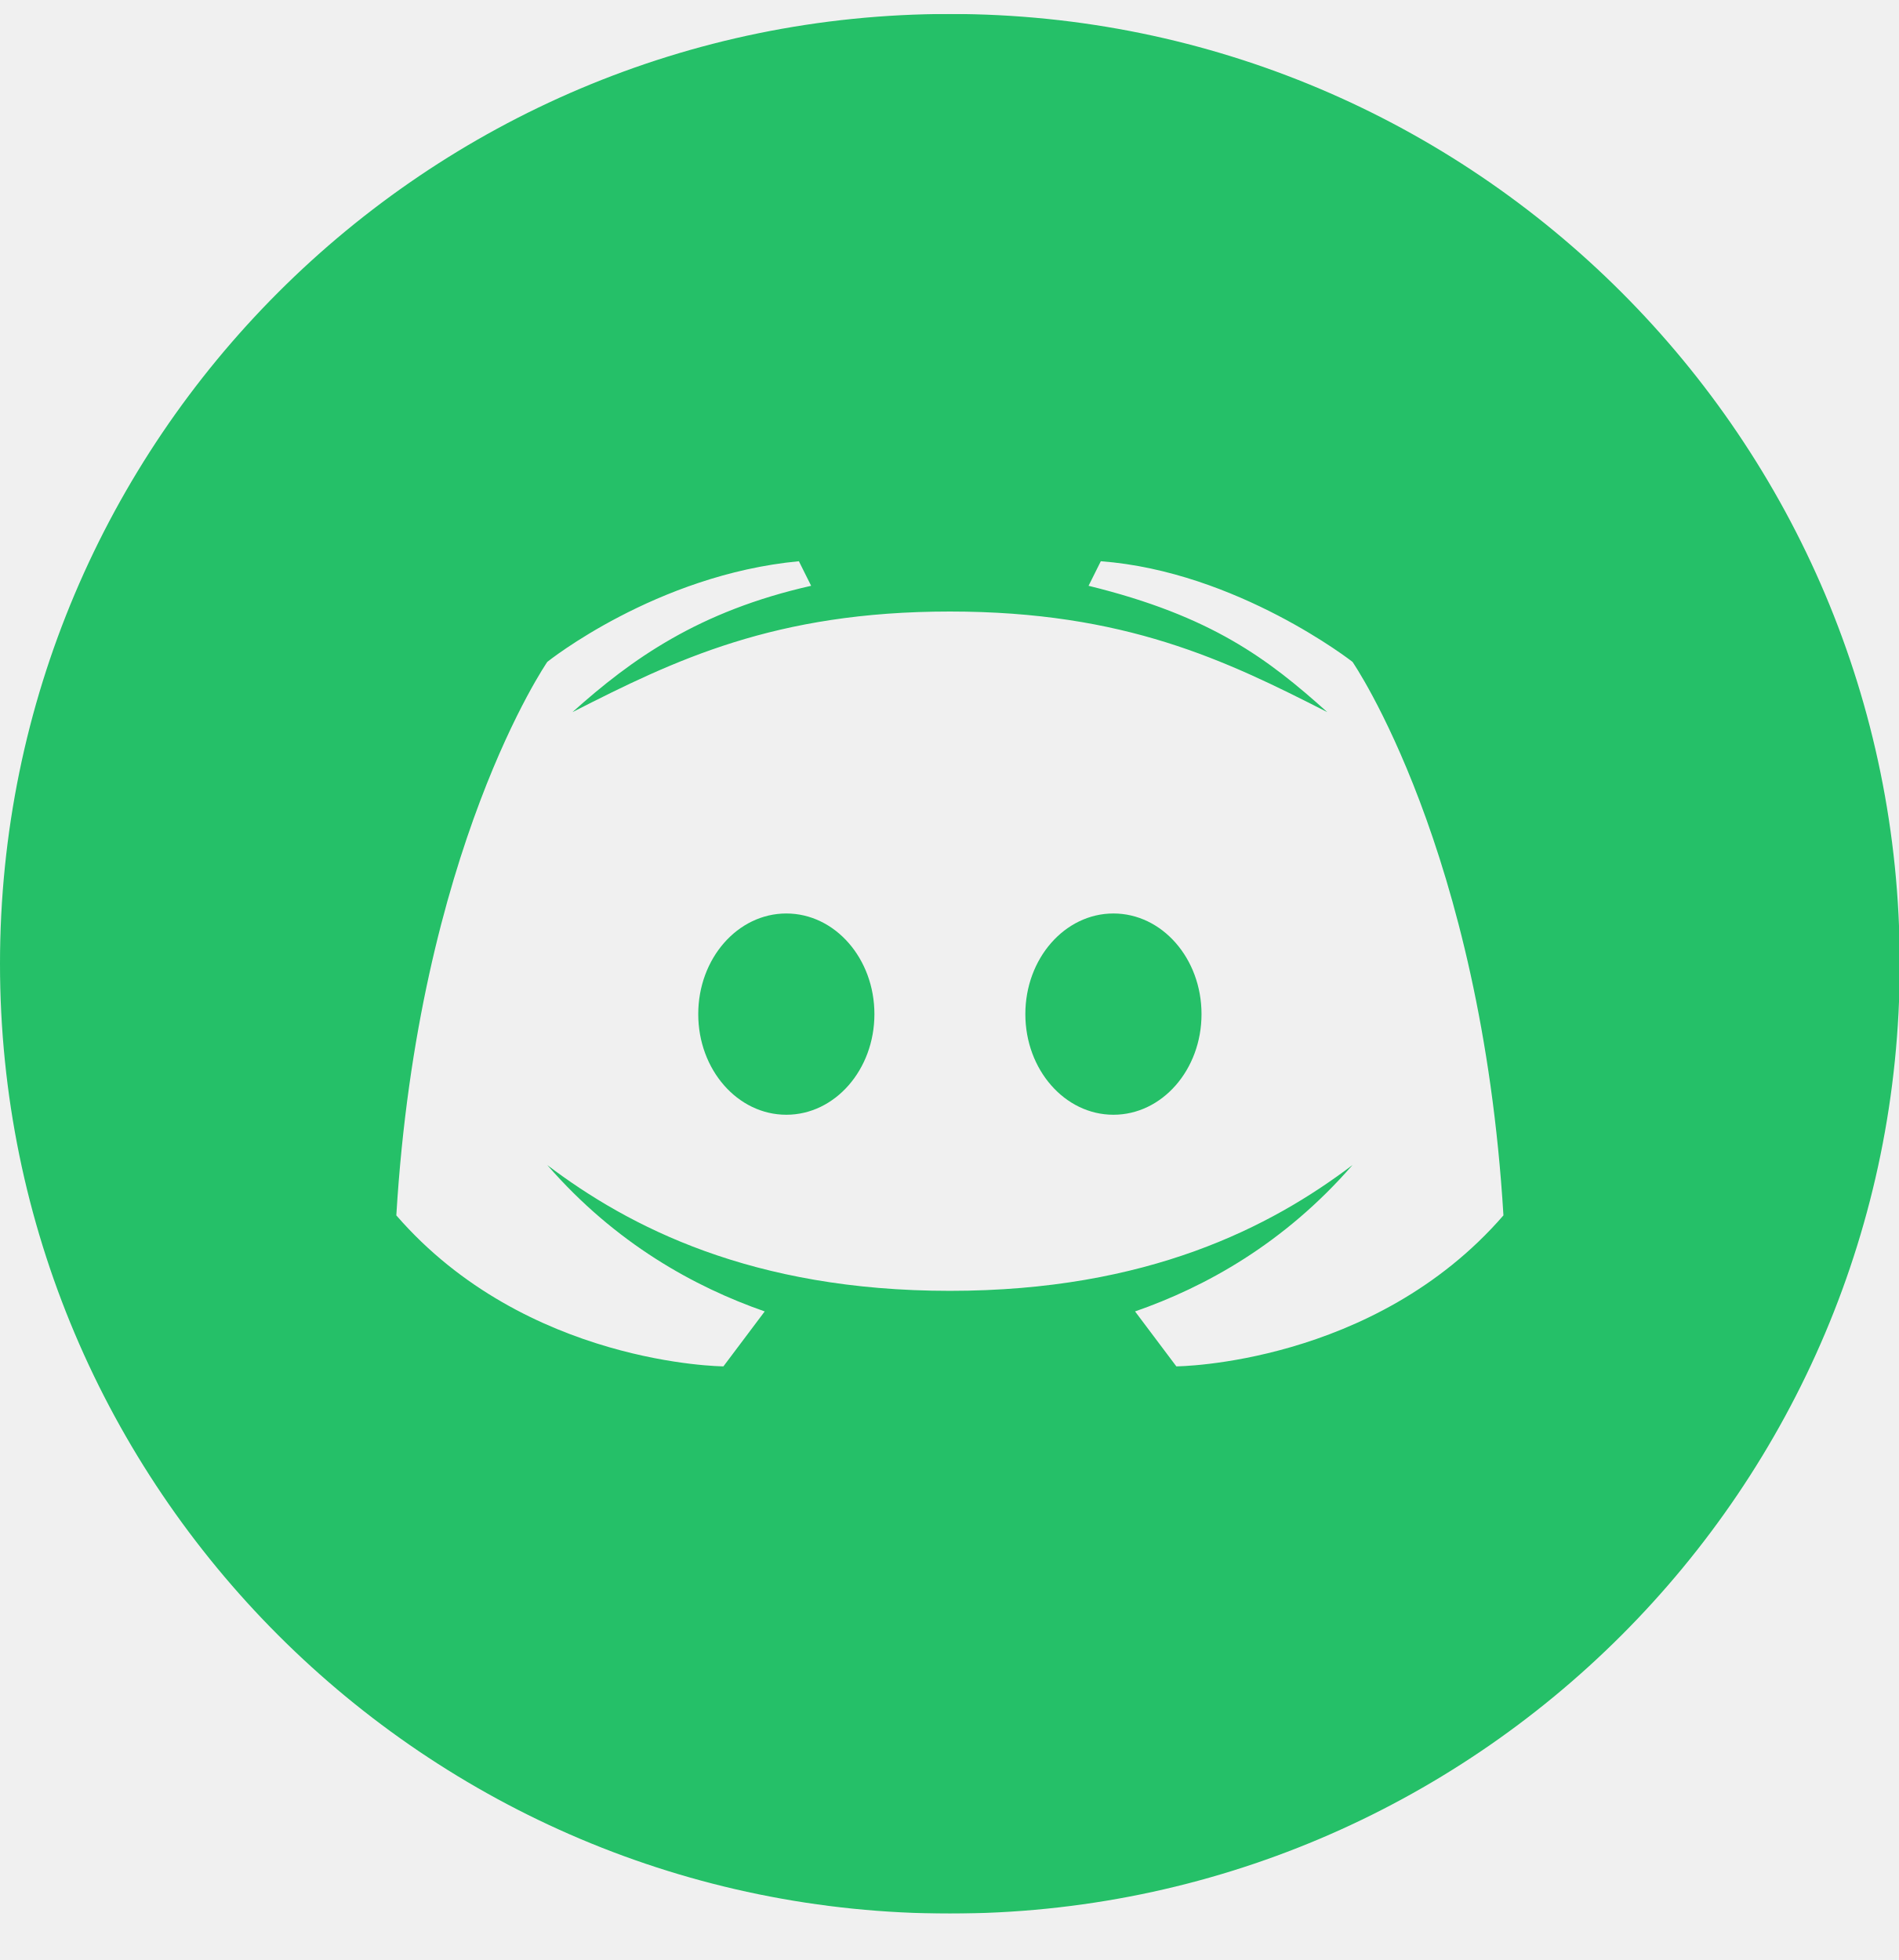
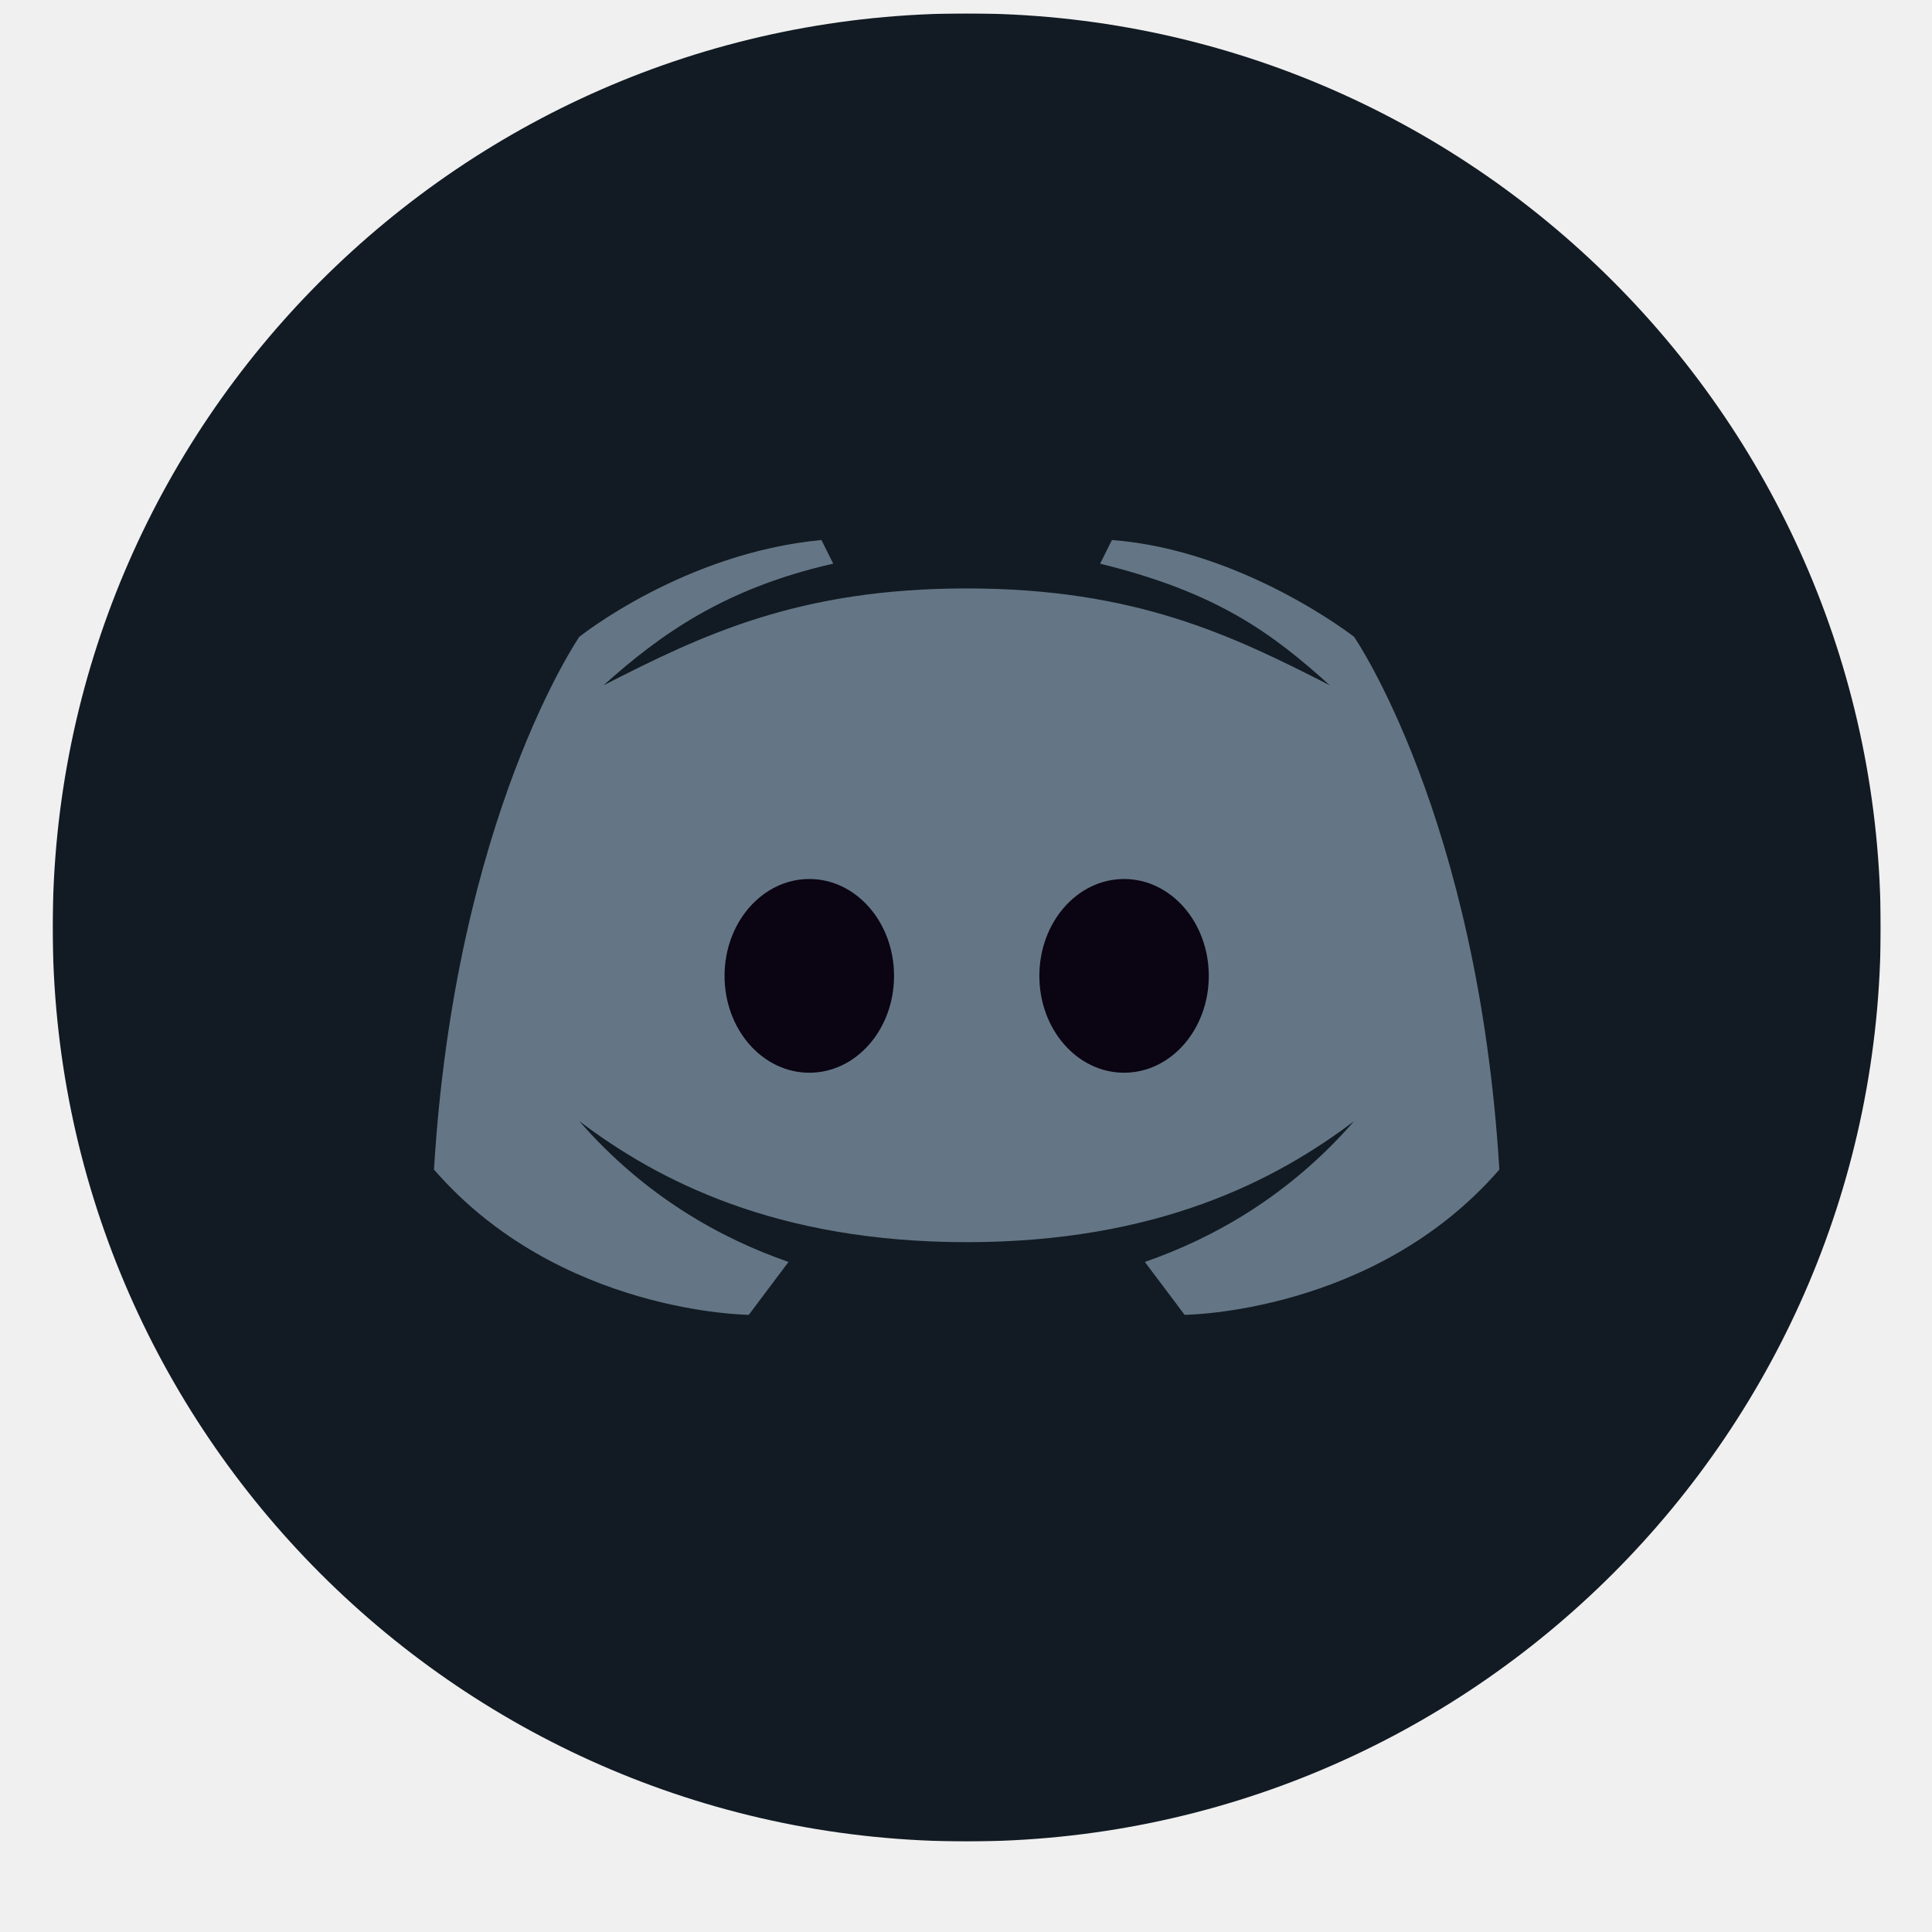
- <svg xmlns="http://www.w3.org/2000/svg" xmlns:xlink="http://www.w3.org/1999/xlink" width="31" height="32" viewBox="0 0 31 32">
+ <svg xmlns="http://www.w3.org/2000/svg" xmlns:xlink="http://www.w3.org/1999/xlink" width="33" height="33" viewBox="0 0 33 33">
  <defs>
-     <path id="m4s0jn6e8a" d="M0 0.016L31.014 0.016 31.014 31.03 0 31.03z" />
+     <path id="l0k7z0n8sa" d="M0 0.016L31.224 0.016 31.224 31.24 0 31.24z" />
  </defs>
  <g fill="none" fill-rule="evenodd">
-     <path fill="#25C068" d="M18.177 14.914c-.794 0-1.438.735-1.438 1.643s.644 1.643 1.438 1.643c.795 0 1.438-.735 1.438-1.643s-.643-1.643-1.438-1.643M12.837 14.914c-.795 0-1.438.735-1.438 1.643s.643 1.643 1.438 1.643c.794 0 1.438-.735 1.438-1.643s-.644-1.643-1.438-1.643" />
-     <g transform="translate(0 .212)">
-       <mask id="plyrwg00pb" fill="#fff">
-         <use xlink:href="#m4s0jn6e8a" />
-       </mask>
-       <path fill="#25C068" d="M19.204 22.096l-.674-.897c1.145-.398 2.434-1.107 3.55-2.39-1.33 1.007-3.338 2.054-6.573 2.054-3.235 0-5.242-1.047-6.572-2.053 1.115 1.282 2.405 1.99 3.549 2.389l-.674.897s-3.22-.02-5.34-2.465c.36-5.987 2.465-9.037 2.465-9.037s1.774-1.423 4.107-1.643l.2.401c-1.835.414-2.932 1.197-3.897 2.063 1.663-.848 3.303-1.643 6.162-1.643s4.5.795 6.162 1.643c-.965-.866-1.887-1.57-3.898-2.063l.2-.401c2.225.168 4.109 1.643 4.109 1.643s2.103 3.05 2.464 9.037c-2.12 2.445-5.34 2.465-5.34 2.465M0 15.523c0 8.56 6.947 15.507 15.507 15.507 8.56 0 15.507-6.947 15.507-15.507 0-8.56-6.947-15.507-15.507-15.507C6.947.016 0 6.963 0 15.523z" mask="url(#plyrwg00pb)" />
+     <g>
+       <g transform="translate(-205 -961) translate(205.9 961)">
+         <circle cx="16.5" cy="15.4" r="14.3" fill="#647686" />
+         <g>
+           <path fill="#0B0412" d="M18.3 15.014c-.8 0-1.447.74-1.447 1.655 0 .914.647 1.654 1.447 1.654s1.447-.74 1.447-1.654c0-.914-.647-1.655-1.447-1.655M12.924 15.014c-.8 0-1.448.74-1.448 1.655 0 .914.648 1.654 1.448 1.654.8 0 1.447-.74 1.447-1.654 0-.914-.647-1.655-1.447-1.655" />
+           <g transform="translate(0 .213)">
+             <mask id="6n6dg6xz1b" fill="#fff">
+               <use xlink:href="#l0k7z0n8sa" />
+             </mask>
+             <path fill="#121B23" d="M19.334 22.245l-.679-.903c1.152-.4 2.451-1.115 3.574-2.405-1.34 1.013-3.36 2.067-6.617 2.067s-5.278-1.054-6.617-2.067c1.123 1.29 2.422 2.005 3.573 2.405l-.678.903s-3.242-.02-5.377-2.481c.364-6.027 2.482-9.099 2.482-9.099s1.786-1.433 4.136-1.654l.201.404c-1.847.417-2.952 1.205-3.924 2.078 1.674-.855 3.325-1.655 6.204-1.655 2.878 0 4.53.8 6.203 1.655-.97-.873-1.9-1.582-3.924-2.078l.202-.404c2.24.17 4.136 1.654 4.136 1.654s2.117 3.072 2.481 9.099c-2.134 2.462-5.376 2.481-5.376 2.481M0 15.628C0 24.246 6.994 31.24 15.612 31.24s15.612-6.994 15.612-15.612C31.224 7.011 24.23.016 15.612.016S0 7.011 0 15.628z" mask="url(#6n6dg6xz1b)" />
+           </g>
+         </g>
+       </g>
    </g>
  </g>
</svg>
